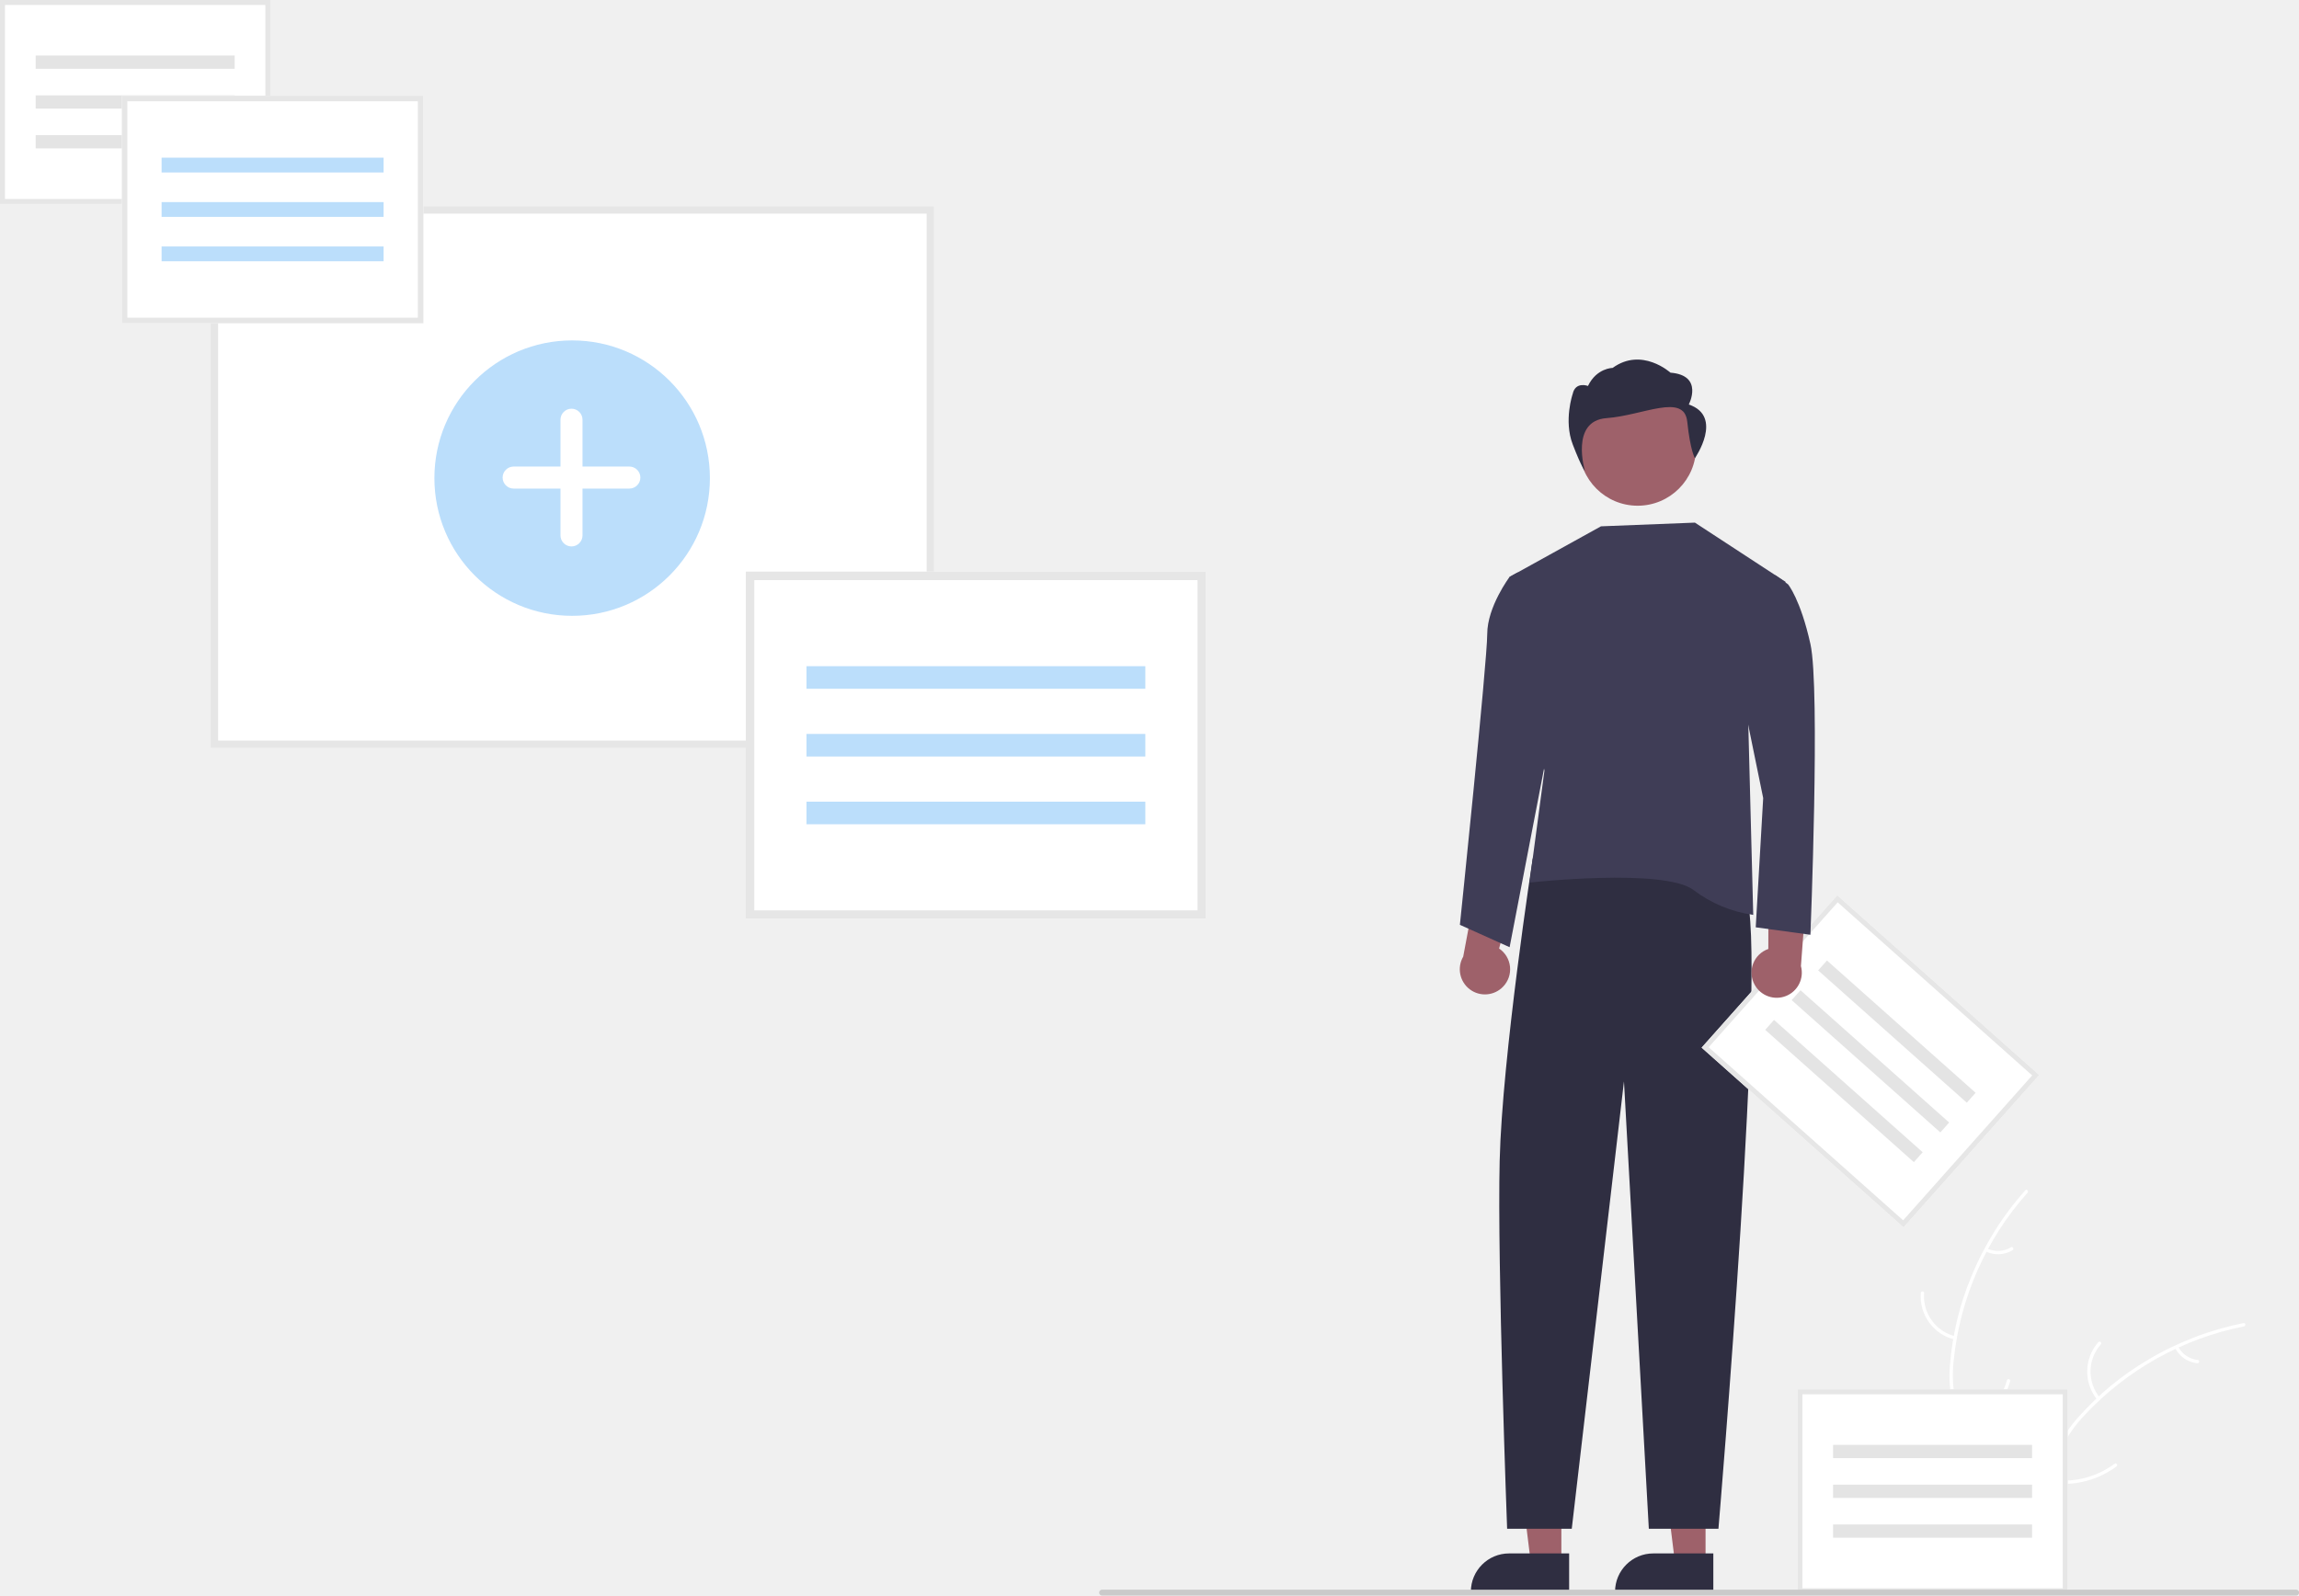
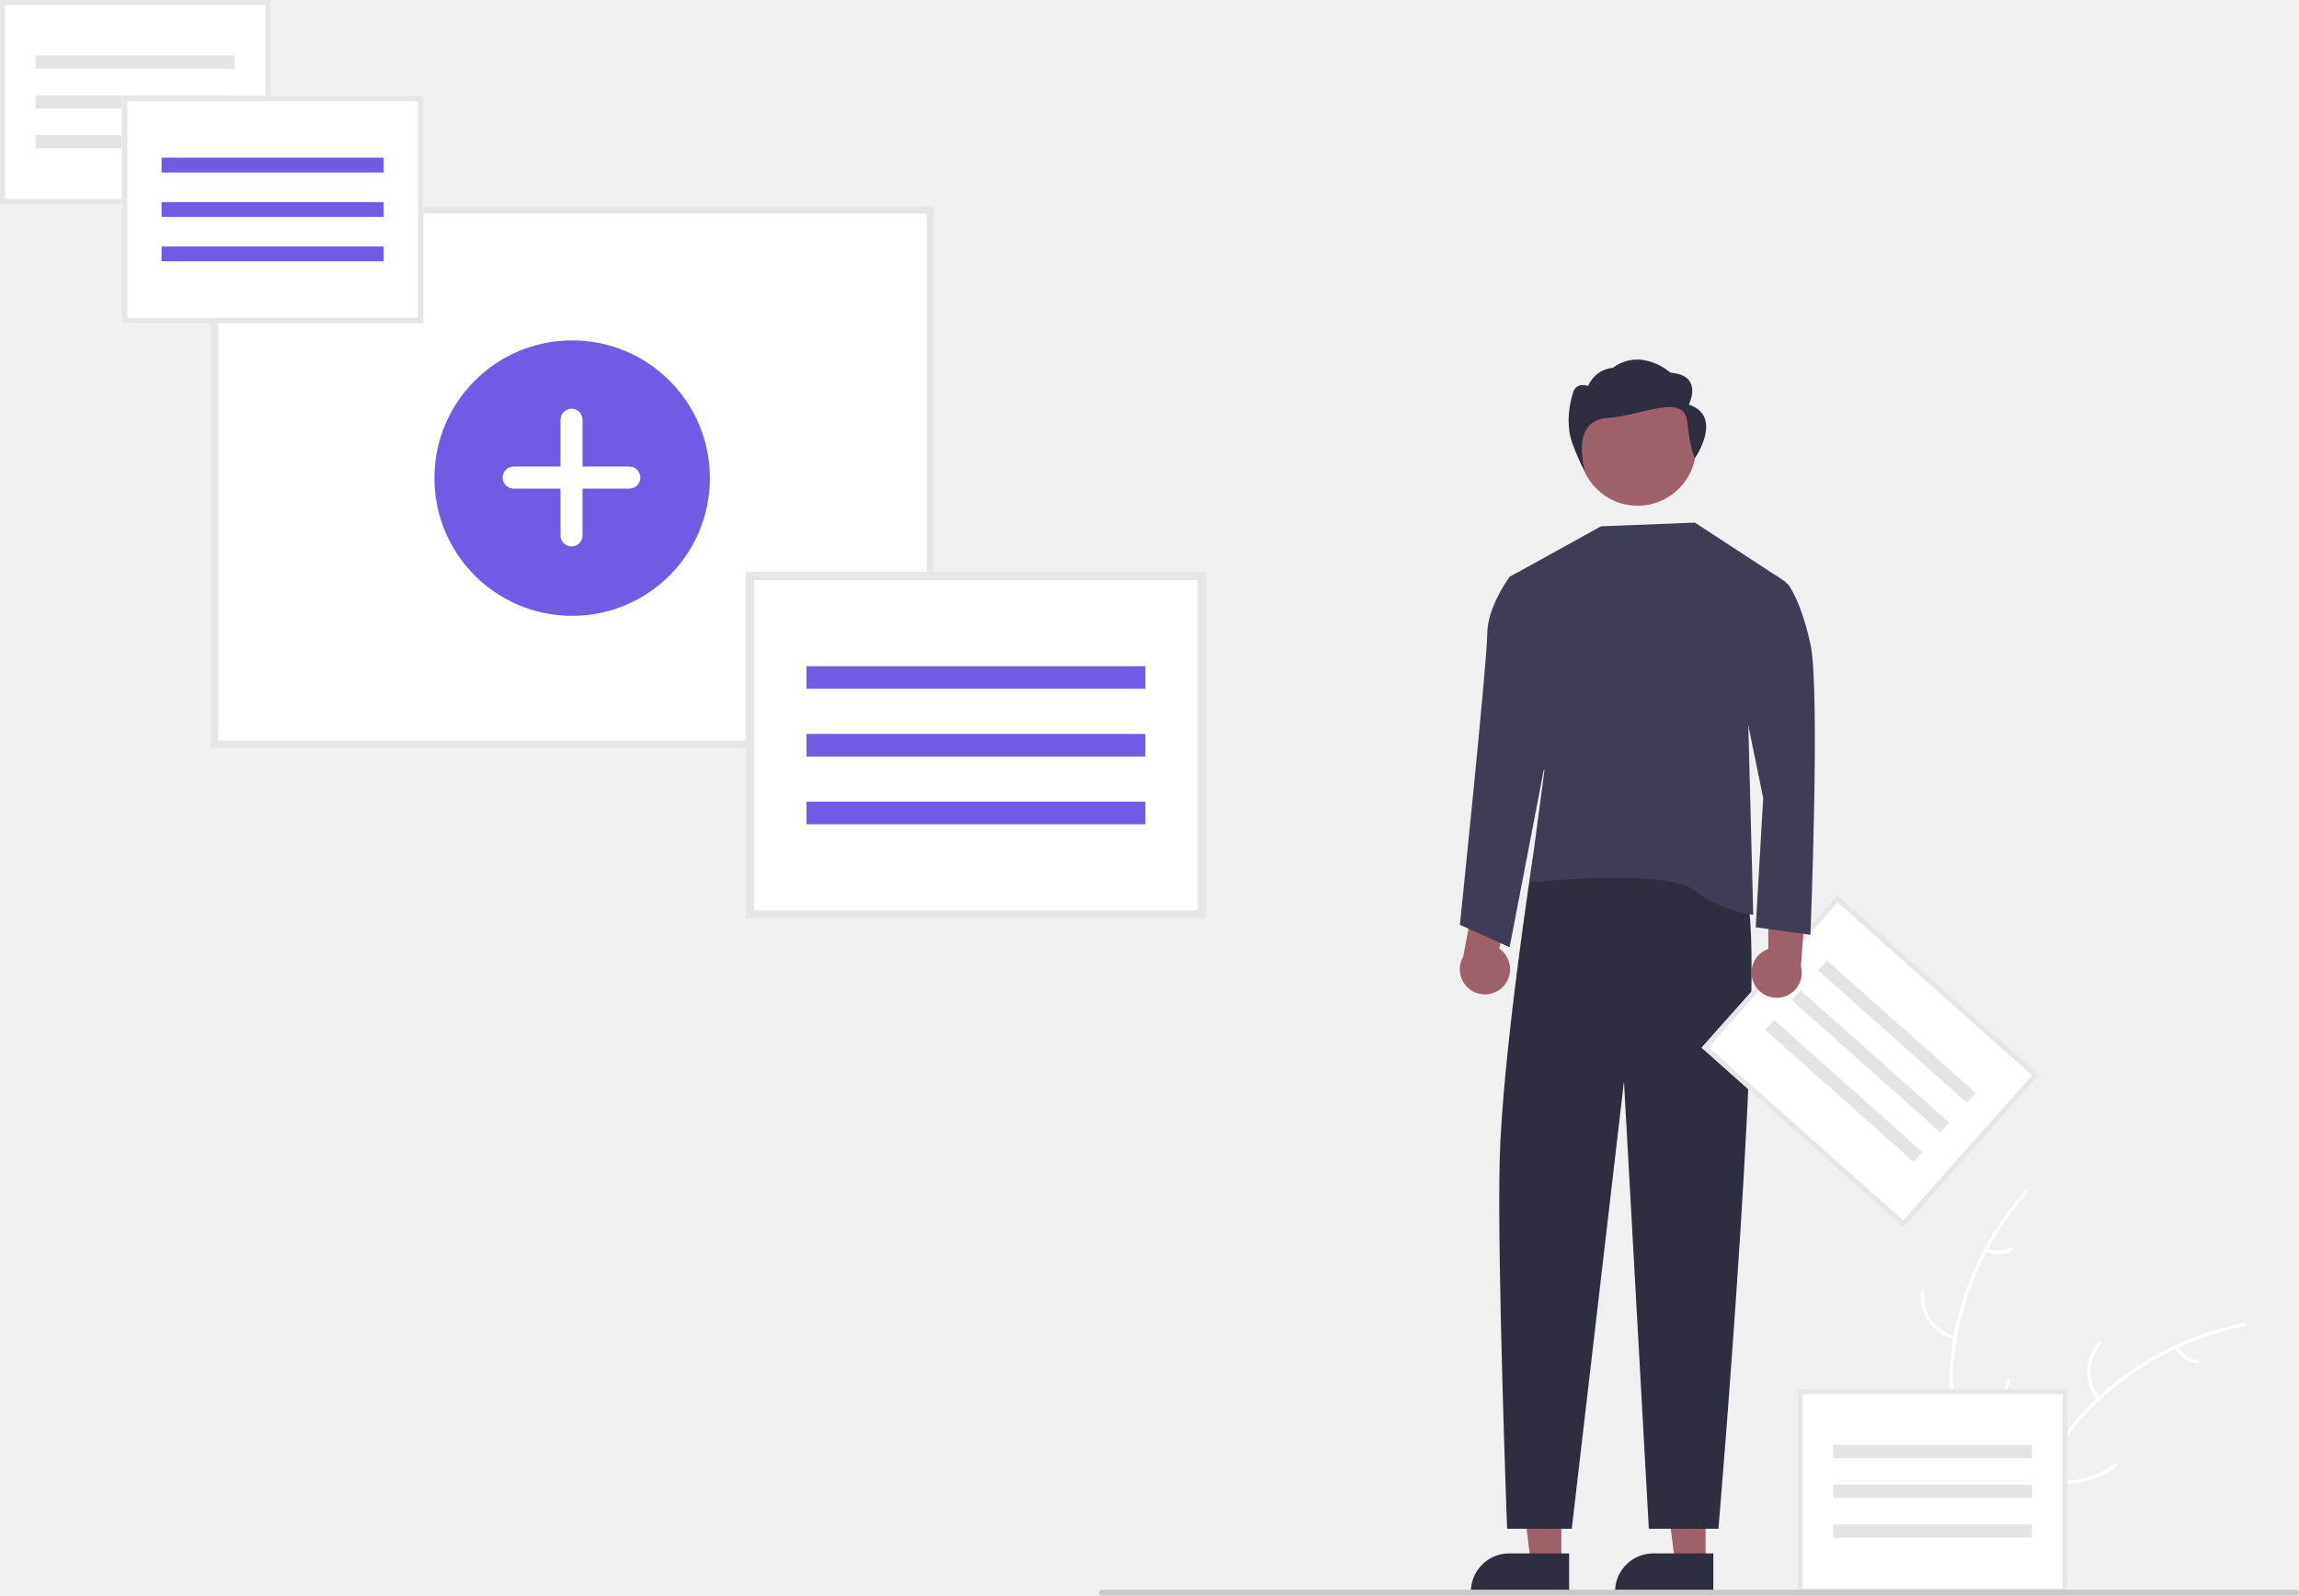
<svg xmlns="http://www.w3.org/2000/svg" data-name="Layer 1" width="924.766" height="641.989" viewBox="0 0 924.766 641.989">
  <path d="M901.84,677.833c3.74-30.078,22.381-59.713,51.066-69.501a139.647,139.647,0,0,0,.007,95.877c4.408,11.923,10.552,24.725,6.406,36.741-2.58,7.477-8.89,13.197-15.945,16.774-7.055,3.577-14.884,5.282-22.615,6.952l-1.522,1.258C906.965,738.222,898.1,707.91,901.84,677.833Z" transform="translate(-137.6169 -129.0053)" fill="#f0f0f0" />
  <path d="M953.191,608.9a119.36,119.36,0,0,0-29.673,67.176,51.401,51.401,0,0,0,.585,16.094,29.481,29.481,0,0,0,7.332,13.674c3.305,3.631,7.106,6.962,9.47,11.333a18.051,18.051,0,0,1,.882,14.736c-2.088,5.988-6.202,10.868-10.392,15.501-4.652,5.144-9.565,10.413-11.543,17.233-.24.826-1.508.406-1.268-.419,3.44-11.865,14.958-18.605,20.451-29.291,2.563-4.987,3.639-10.776,1.236-16.04-2.101-4.603-6.018-8.042-9.396-11.689a31.458,31.458,0,0,1-7.667-13.103,47.519,47.519,0,0,1-1.201-16.012,115.801,115.801,0,0,1,8.457-35.191,121.477,121.477,0,0,1,21.843-35.005c.571-.64,1.451.366.884,1.002Z" transform="translate(-137.6169 -129.0053)" fill="#fff" />
  <path d="M923.878,667.992a17.908,17.908,0,0,1-13.631-18.759c.068-.857,1.403-.791,1.335.067a16.582,16.582,0,0,0,12.716,17.424c.836.199.413,1.466-.419,1.268Z" transform="translate(-137.6169 -129.0053)" fill="#fff" />
  <path d="M929.517,704.224a34.516,34.516,0,0,0,15.413-19.879c.243-.825,1.511-.406,1.268.419A35.902,35.902,0,0,1,930.118,705.417c-.741.439-1.338-.756-.601-1.193Z" transform="translate(-137.6169 -129.0053)" fill="#fff" />
  <path d="M936.935,631.34a10.137,10.137,0,0,0,9.606-.488c.735-.449,1.331.747.601,1.193a11.359,11.359,0,0,1-10.626.563.69.69,0,0,1-.425-.844.671.671,0,0,1,.844-.425Z" transform="translate(-137.6169 -129.0053)" fill="#fff" />
  <path d="M1040.342,662.054c-.451.293-.902.586-1.353.891a133.495,133.495,0,0,0-17.069,13.326c-.417.372-.835.755-1.24,1.139a140.734,140.734,0,0,0-30.564,41.839,136.671,136.671,0,0,0-7.486,19.369c-2.762,9.166-5.028,19.324-10.496,26.821a23.445,23.445,0,0,1-1.827,2.255H920.891c-.112-.056-.225-.102-.338-.158l-1.973.09c.079-.349.169-.71.248-1.06.045-.203.101-.406.146-.609.034-.135.068-.271.09-.395.011-.045.023-.09.034-.124.023-.124.057-.237.079-.349q.744-3.027,1.533-6.054c0-.011,0-.011.011-.023,4.048-15.367,9.414-30.531,16.911-44.398.226-.417.451-.846.699-1.263a130.413,130.413,0,0,1,11.714-17.768,115.291,115.291,0,0,1,7.678-8.783,95.873,95.873,0,0,1,23.991-17.971c17.723-9.358,38.242-12.943,57.183-7.227C1039.384,661.75,1039.858,661.896,1040.342,662.054Z" transform="translate(-137.6169 -129.0053)" fill="#f0f0f0" />
  <path d="M1040.231,662.681a119.36,119.36,0,0,0-64.137,35.771,51.401,51.401,0,0,0-9.223,13.202,29.481,29.481,0,0,0-2.378,15.332c.453,4.889,1.482,9.837.738,14.751a18.051,18.051,0,0,1-8.168,12.297c-5.272,3.524-11.496,4.944-17.631,6.12-6.811,1.306-13.907,2.556-19.592,6.81-.689.515-1.448-.583-.761-1.098,9.891-7.402,23.145-5.849,33.964-11.075,5.049-2.438,9.393-6.413,10.644-12.063,1.094-4.94.037-10.044-.464-14.99a31.458,31.458,0,0,1,1.767-15.078,47.519,47.519,0,0,1,8.681-13.508,115.801,115.801,0,0,1,27.94-23.006,121.477,121.477,0,0,1,38.516-14.798c.841-.167.938,1.166.103,1.332Z" transform="translate(-137.6169 -129.0053)" fill="#fff" />
  <path d="M981.249,692.214A17.908,17.908,0,0,1,981.659,669.029c.57-.643,1.596.213,1.025.857a16.582,16.582,0,0,0-.338,21.568c.548.662-.553,1.419-1.098.761Z" transform="translate(-137.6169 -129.0053)" fill="#fff" />
  <path d="M963.937,724.538a34.516,34.516,0,0,0,24.275-6.592c.691-.513,1.45.586.761,1.098a35.902,35.902,0,0,1-25.274,6.808c-.856-.095-.613-1.409.239-1.314Z" transform="translate(-137.6169 -129.0053)" fill="#fff" />
  <path d="M1013.741,670.811a10.137,10.137,0,0,0,7.964,5.394c.857.084.613,1.398-.239,1.314a11.359,11.359,0,0,1-8.823-5.948.69.69,0,0,1,.169-.929.671.671,0,0,1,.929.169Z" transform="translate(-137.6169 -129.0053)" fill="#fff" />
  <path d="M742.239,525.983a10.056,10.056,0,0,0-1.61-15.335l9.136-34.547-17.601,5.92-5.977,31.899a10.11,10.11,0,0,0,16.052,12.063Z" transform="translate(-137.6169 -129.0053)" fill="#9e616a" />
  <polygon points="686.055 629.029 673.795 629.028 667.963 581.74 686.057 581.741 686.055 629.029" fill="#9e616a" />
  <path d="M826.799,769.918l-39.531-.001v-.5a15.387,15.387,0,0,1,15.386-15.386h.001l24.144.001Z" transform="translate(-137.6169 -129.0053)" fill="#2f2e41" />
  <polygon points="628.055 629.029 615.795 629.028 609.963 581.74 628.057 581.741 628.055 629.029" fill="#9e616a" />
  <path d="M768.799,769.918l-39.531-.001v-.5a15.387,15.387,0,0,1,15.386-15.386h.001l24.144.001Z" transform="translate(-137.6169 -129.0053)" fill="#2f2e41" />
  <path id="b1d8f474-012b-4d97-a964-9f33bafc8058-1381" data-name="Path 1095" d="M758.853,473.114l-4.706,1.3s-12.294,79.7-13.294,121.7,3,148,3,148h26l21-180,10,180h28s20-236,11-255S758.853,473.114,758.853,473.114Z" transform="translate(-137.6169 -129.0053)" fill="#2f2e41" />
  <circle id="e76160c9-f3a1-43ce-a248-d388186e85bb" data-name="Ellipse 219" cx="658.744" cy="179.984" r="23.493" fill="#9e616a" />
  <path id="bb67ace3-6b73-4a38-bac1-9d795c287a43-1382" data-name="Path 1099" d="M855.853,363.114l-36.464-23.83-37.786,1.488-36.75,20.342,14,78-6,45s54-6,66,3a51.277,51.277,0,0,0,24,10l-2-77Z" transform="translate(-137.6169 -129.0053)" fill="#3f3d56" />
  <path id="f7a1be30-9471-4724-82e7-c8ff3c288394-1383" data-name="Path 1101" d="M751.853,360.114l-3.778-.784-3.222,1.784s-9,12-9,23-11,117-11,117l20,9,16-83Z" transform="translate(-137.6169 -129.0053)" fill="#3f3d56" />
  <path id="a2423779-f29b-465e-aa9d-0fc12224f03e-1384" data-name="Path 1104" d="M816.934,291.764s6.144-11.746-7.374-12.814c0,0-11.524-10.454-23.271-1.911,0,0-6.407,0-9.911,7.25,0,0-5.039-1.911-6.147,3.204,0,0-3.687,10.679,0,20.289s4.912,10.679,4.912,10.679-6.059-20.149,8.689-21.217,31.252-10.285,32.481,1.462,3.079,14.641,3.079,14.641S831.067,296.57,816.934,291.764Z" transform="translate(-137.6169 -129.0053)" fill="#2f2e41" />
  <path id="e9616824-6bd8-4015-8eb7-3dcfe132b2c0-1385" data-name="Subtraction 1" d="M513.353,429.969h-291v-218h291Z" transform="translate(-137.6169 -129.0053)" fill="#fff" />
  <path id="f4711ed8-dad6-4be5-800d-5829f7fb3f37-1386" data-name="Subtraction 1" d="M513.353,429.969h-291v-218h291Zm-288-215v212h285v-212Z" transform="translate(-137.6169 -129.0053)" fill="#e6e6e6" />
  <g id="b3812a0d-69b2-4ac3-87c4-e066c2de2dfd" data-name="Group 41">
-     <circle id="fb0bff05-a63a-421c-8737-de050f830f30" data-name="Ellipse 220" cx="230.145" cy="192.373" r="55.409" fill="#bbdefb" />
+     <circle id="fb0bff05-a63a-421c-8737-de050f830f30" data-name="Ellipse 220" cx="230.145" cy="192.373" r="55.409" fill="#705ce4" />
    <path id="f9b355f0-5797-4243-8ae5-6fe77774d21b-1387" data-name="Path 1106" d="M390.771,316.725h-18.839v-18.839a4.433,4.433,0,0,0-4.433-4.433h0a4.433,4.433,0,0,0-4.433,4.433v18.839h-18.839a4.433,4.433,0,0,0-4.433,4.433v0h0a4.433,4.433,0,0,0,4.433,4.433h18.839v18.839a4.433,4.433,0,0,0,4.433,4.433h0a4.433,4.433,0,0,0,4.433-4.433V325.591h18.839a4.433,4.433,0,0,0,4.433-4.433v0h0a4.433,4.433,0,0,0-4.433-4.433h0Z" transform="translate(-137.6169 -129.0053)" fill="#fff" />
  </g>
  <path d="M246.356,211.06h-108.739V129.005h108.739Z" transform="translate(-137.6169 -129.0053)" fill="#fff" />
  <path d="M246.356,211.06h-108.739V129.005h108.739Zm-106.739-2h104.739V131.005h-104.739Z" transform="translate(-137.6169 -129.0053)" fill="#e6e6e6" />
  <rect id="a0756b3d-8076-4d61-8f2c-cdb882ad5331" data-name="Rectangle 342" x="14.342" y="22.348" width="80.054" height="5.337" fill="#e4e4e4" />
  <rect id="b5dd6458-8ffa-4f7b-ade4-3f6bf4de284a" data-name="Rectangle 343" x="14.342" y="38.358" width="80.054" height="5.337" fill="#e4e4e4" />
  <rect id="bf0c907d-dbb4-4364-8cdd-63eed4118a99" data-name="Rectangle 344" x="14.342" y="54.369" width="80.054" height="5.337" fill="#e4e4e4" />
  <path d="M969.356,770.059h-108.739V688.005h108.739Z" transform="translate(-137.6169 -129.0053)" fill="#fff" />
  <path d="M969.356,770.059h-108.739V688.005h108.739Zm-106.739-2h104.739V690.005h-104.739Z" transform="translate(-137.6169 -129.0053)" fill="#e6e6e6" />
  <rect id="b0c2ce11-0b20-4ceb-9ae2-a734f04b6c4a" data-name="Rectangle 342" x="737.342" y="581.348" width="80.054" height="5.337" fill="#e4e4e4" />
  <rect id="bf5a9fda-652f-454e-a316-4f0fe63005cd" data-name="Rectangle 343" x="737.342" y="597.358" width="80.054" height="5.337" fill="#e4e4e4" />
  <rect id="ad5f030a-4549-4063-8a1c-b5f384f37057" data-name="Rectangle 344" x="737.342" y="613.369" width="80.054" height="5.337" fill="#e4e4e4" />
  <path d="M903.318,622.827l-81.221-72.3,54.557-61.289,81.221,72.3Z" transform="translate(-137.6169 -129.0053)" fill="#fff" />
  <path d="M903.318,622.827l-81.221-72.3,54.557-61.289,81.221,72.3ZM824.921,550.363l78.233,69.64L955.052,561.702,876.819,492.061Z" transform="translate(-137.6169 -129.0053)" fill="#e6e6e6" />
  <rect id="b060c16b-2eb9-48d7-8f6b-fd5295a89bd0" data-name="Rectangle 342" x="897.963" y="504.046" width="5.337" height="80.054" transform="translate(-242.1991 726.0312) rotate(-48.32574)" fill="#e4e4e4" />
  <rect id="aedfd2a5-e201-47b6-a3ec-b56955ab97bd" data-name="Rectangle 343" x="887.318" y="516.005" width="5.337" height="80.054" transform="translate(-254.6985 722.0874) rotate(-48.32574)" fill="#e4e4e4" />
  <rect id="b4720297-2a1d-43a8-8ac0-2a4c1ee9f1d2" data-name="Rectangle 344" x="876.672" y="527.964" width="5.337" height="80.054" transform="translate(-267.1987 718.1434) rotate(-48.32574)" fill="#e4e4e4" />
  <path d="M307.923,259.06H186.617V167.522H307.923Z" transform="translate(-137.6169 -129.0053)" fill="#fff" />
  <path d="M307.923,259.06H186.617V167.522H307.923ZM188.848,256.828H305.692V169.753H188.848Z" transform="translate(-137.6169 -129.0053)" fill="#e6e6e6" />
-   <rect id="e724a003-6a25-4c83-be10-32efc1fd30bf" data-name="Rectangle 342" x="65" y="63.448" width="89.306" height="5.954" fill="#bbdefb" />
-   <rect id="f16e8690-23eb-4802-9b18-78b8e9972275" data-name="Rectangle 343" x="65" y="81.308" width="89.306" height="5.954" fill="#bbdefb" />
-   <rect id="ea05cbc1-1ae7-4cbc-994d-a1c0c2d5941e" data-name="Rectangle 344" x="65" y="99.169" width="89.306" height="5.954" fill="#bbdefb" />
+   <rect id="e724a003-6a25-4c83-be10-32efc1fd30bf" data-name="Rectangle 342" x="65" y="63.448" width="89.306" height="5.954" fill="#705ce4" />
+   <rect id="f16e8690-23eb-4802-9b18-78b8e9972275" data-name="Rectangle 343" x="65" y="81.308" width="89.306" height="5.954" fill="#705ce4" />
+   <rect id="ea05cbc1-1ae7-4cbc-994d-a1c0c2d5941e" data-name="Rectangle 344" x="65" y="99.169" width="89.306" height="5.954" fill="#705ce4" />
  <path d="M622.733,498.694H437.617V359.005H622.733Z" transform="translate(-137.6169 -129.0053)" fill="#fff" />
  <path d="M622.733,498.694H437.617V359.005H622.733ZM441.022,495.289H619.329V362.41H441.022Z" transform="translate(-137.6169 -129.0053)" fill="#e6e6e6" />
-   <rect id="ac8b6f6a-33b0-4e01-bc67-8452ca74a9e6" data-name="Rectangle 342" x="324.416" y="268.045" width="136.283" height="9.086" fill="#bbdefb" />
-   <rect id="e4f43daa-ee47-4f01-aaaf-288902bf6f27" data-name="Rectangle 343" x="324.416" y="295.3" width="136.283" height="9.086" fill="#bbdefb" />
-   <rect id="b40e1bee-dfb3-4798-af30-e469c9a00d65" data-name="Rectangle 344" x="324.416" y="322.558" width="136.283" height="9.086" fill="#bbdefb" />
+   <rect id="ac8b6f6a-33b0-4e01-bc67-8452ca74a9e6" data-name="Rectangle 342" x="324.416" y="268.045" width="136.283" height="9.086" fill="#705ce4" />
+   <rect id="e4f43daa-ee47-4f01-aaaf-288902bf6f27" data-name="Rectangle 343" x="324.416" y="295.3" width="136.283" height="9.086" fill="#705ce4" />
+   <rect id="b40e1bee-dfb3-4798-af30-e469c9a00d65" data-name="Rectangle 344" x="324.416" y="322.558" width="136.283" height="9.086" fill="#705ce4" />
  <path d="M1061.192,770.995h-480.294a1.191,1.191,0,0,1,0-2.381h480.294a1.191,1.191,0,1,1,0,2.381Z" transform="translate(-137.6169 -129.0053)" fill="#cacaca" />
  <path d="M843.422,525.229a10.056,10.056,0,0,1,5.501-14.405l.06-35.735,15.485,10.249-2.431,32.363a10.11,10.11,0,0,1-18.615,7.527Z" transform="translate(-137.6169 -129.0053)" fill="#9e616a" />
  <path id="b2a3d507-71c0-44dd-96fb-9359ee9fed80-1388" data-name="Path 1100" d="M844.853,367.114l6.918-6.668,5.082,3.668s5,6,9,24,0,117,0,117l-22-3,3-52-9-44Z" transform="translate(-137.6169 -129.0053)" fill="#3f3d56" />
</svg>
